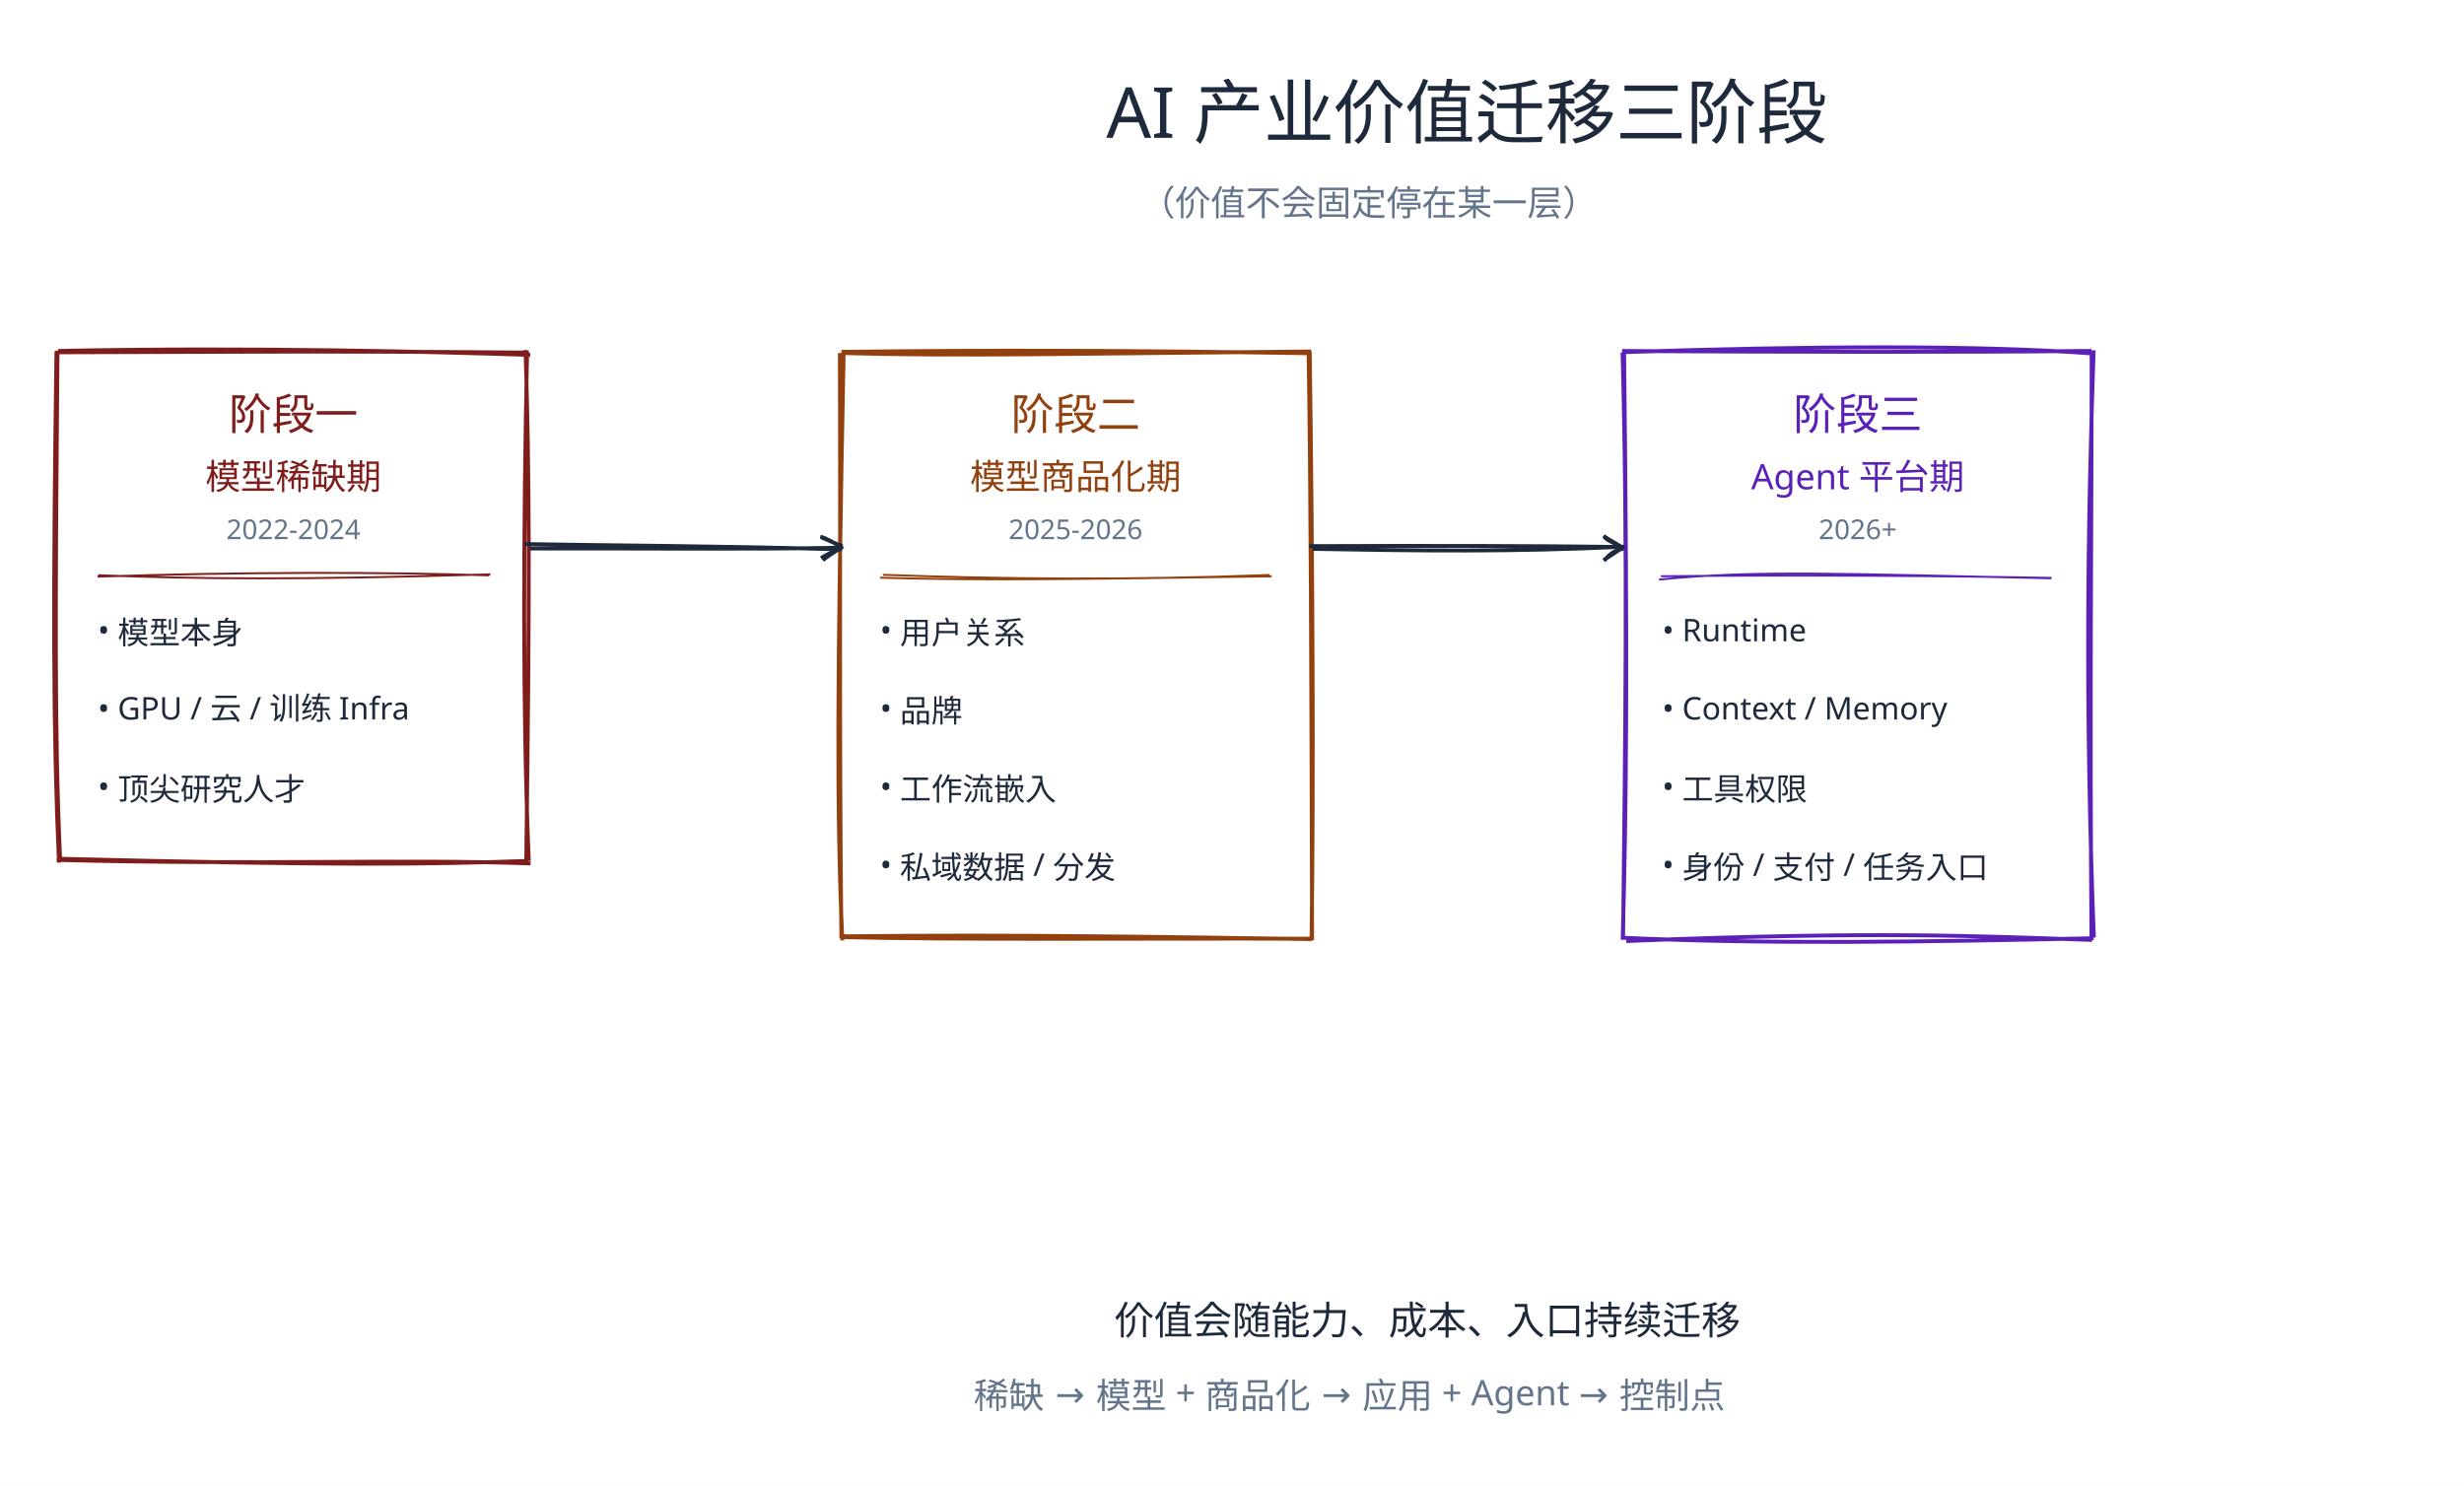
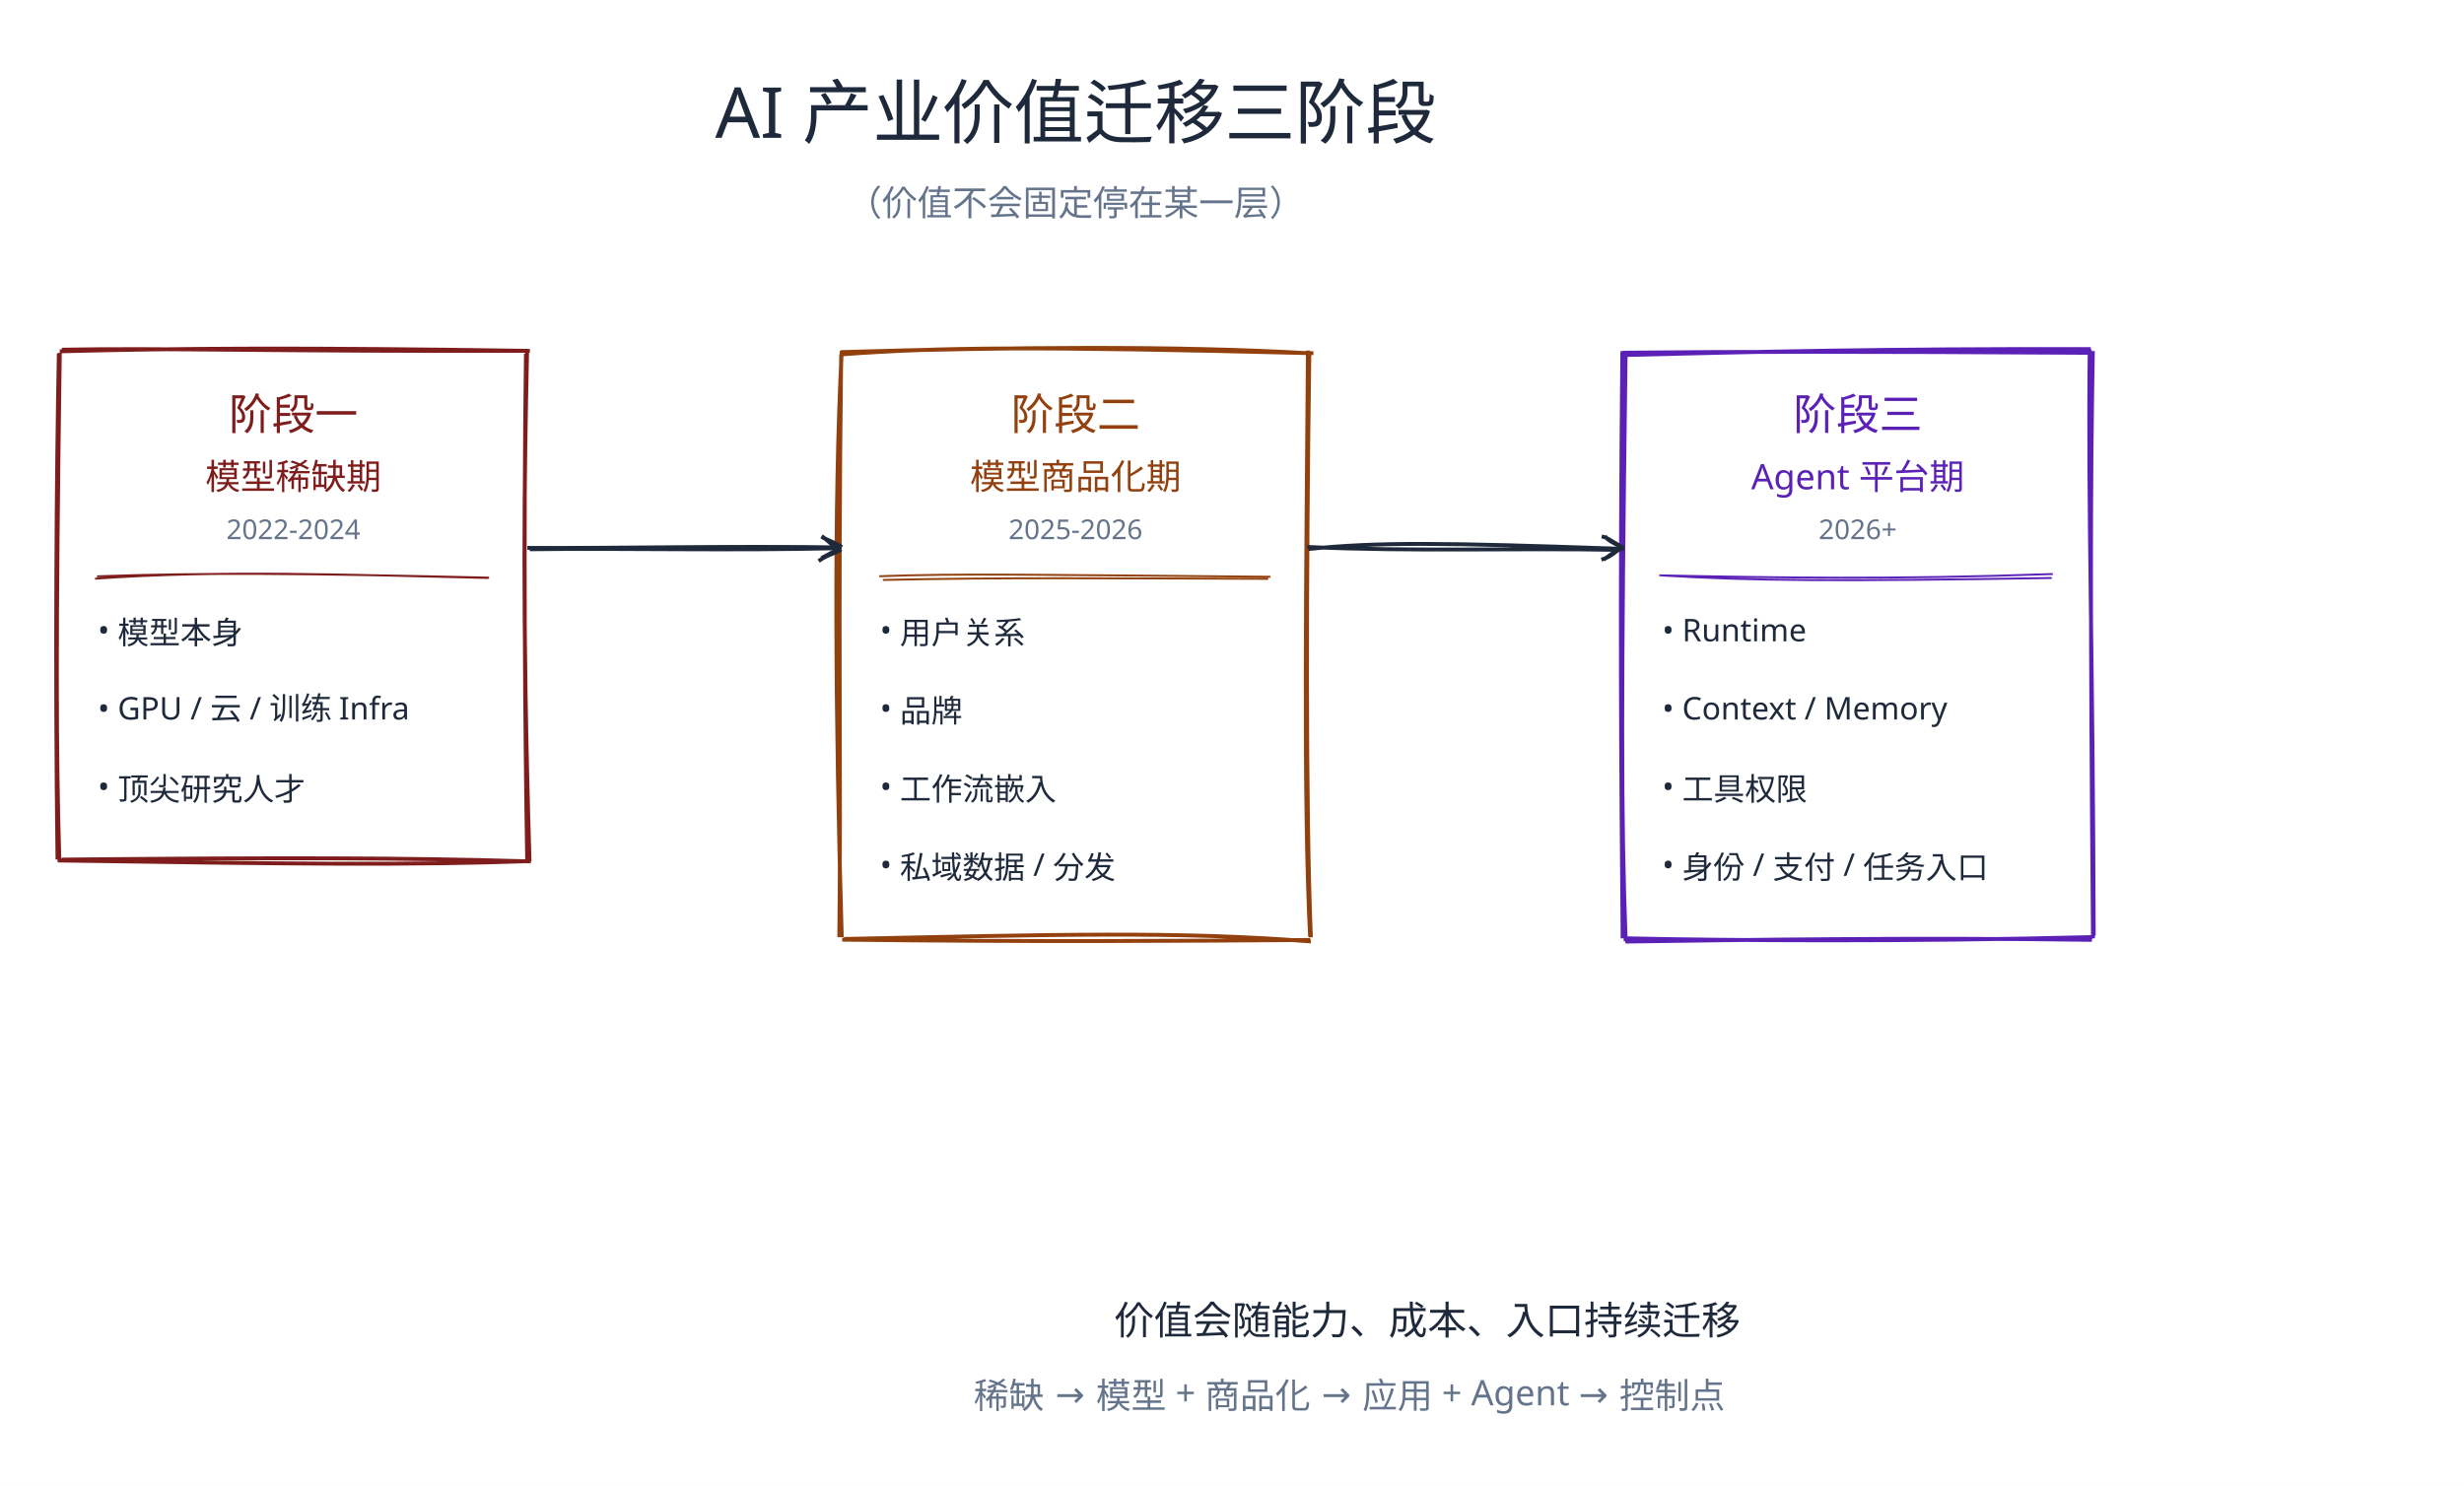
<svg xmlns="http://www.w3.org/2000/svg" width="1260" height="760" viewBox="0 0 1260 760">
  <rect width="100%" height="100%" fill="#ffffff" />
  <g>
-     <path d="M29.765 179.498 C125.944 177.484, 221.929 179.9, 271.171 181.527 M30.128 180.173 C94.223 180.123, 158.309 179.344, 270.377 180.338 M268.731 179.029 C270.739 240.735, 270.992 300.273, 269.089 441.366 M269.534 179.871 C267.679 270.473, 267.145 362.832, 270.39 440.394 M271.339 441.613 C204.371 439.253, 136.814 442.524, 28.986 439.814 M269.923 440.324 C220.393 442.076, 172.213 442.757, 30.511 439.229 M30.181 441.206 C27.082 373.567, 27.151 305.603, 28.871 179.715 M30.754 439.826 C27.781 374.731, 28.324 309.542, 29.396 179.337" stroke="#7f1d1d" stroke-width="2" fill="none" />
+     <path d="M31.655 178.856 C84.184 177.863, 141.391 179.802, 270.945 179.438 M30.568 179.69 C92.384 178.057, 155.619 177.717, 270.411 179.446 M268.952 180.902 C267.708 274.937, 268.417 370.514, 269.607 441.461 M269.518 180.424 C268.169 245.654, 266.879 309.873, 270.784 440.571 M271.452 440.582 C205.876 438.624, 143.011 438.629, 31.594 439.651 M270.139 440.463 C210.141 442.536, 150.898 441.937, 29.5 440.099 M29.41 439.566 C28.083 339.946, 28.916 242.178, 30.085 180.784 M30.358 440.218 C28.697 384.698, 28.508 329.042, 30.577 180.475" stroke="#7f1d1d" stroke-width="2" fill="none" />
  </g>
  <g>
-     <path d="M430.932 180.57 C491.747 182.3, 552.357 180.763, 670.509 179.776 M430.243 179.965 C502.35 179.108, 573.37 179.103, 669.814 180.684 M669.183 180.396 C670.318 252.891, 670.512 326.569, 670.97 480.939 M669.748 179.917 C671.301 291.485, 671.791 404.85, 670.685 480.196 M670.788 480.31 C595.362 479.257, 523.797 477.939, 430.456 478.882 M670.016 480.115 C580.899 479.856, 489.368 480.751, 430.627 479.289 M430.73 480.976 C427.862 415.647, 428.003 353.397, 431.409 180.696 M430.266 479.906 C429.085 378.381, 429.869 276.623, 429.493 180.566" stroke="#92400e" stroke-width="2" fill="none" />
+     <path d="M431.291 181.171 C480.232 177.645, 526.648 177.032, 671.635 180.66 M429.903 180.092 C516.159 177.536, 602.144 176.687, 670.36 180.746 M668.824 179.282 C667.979 294.48, 666.358 408.435, 669.948 479.093 M669.55 179.708 C667.97 296.83, 667.663 413.937, 670.33 479.415 M670.309 481.518 C603.631 476.166, 537.56 478.005, 431.615 480.257 M670.025 480.767 C600.184 481.261, 529.955 481.772, 430.641 480.591 M429.189 479.355 C430.17 399.686, 428.414 319.815, 430.157 181.295 M430.436 479.32 C427.157 368.158, 426.372 256.879, 430.443 179.449" stroke="#92400e" stroke-width="2" fill="none" />
  </g>
  <g>
-     <path d="M830.899 180.094 C922.508 176.996, 1013.548 176.4, 1070.82 180.857 M829.473 179.523 C917.214 180.018, 1003.477 180.194, 1069.49 179.486 M1070.606 179.148 C1067.482 271.303, 1066.274 363.371, 1070.717 479.499 M1069.596 179.57 C1069.622 267.468, 1068.55 354.525, 1069.506 479.806 M1069.818 480.732 C1013.64 478.875, 959.91 476.072, 831.644 481.305 M1070.611 479.858 C985.626 481.746, 903.345 483.047, 829.752 479.613 M829.987 478.831 C831.067 380.16, 832.492 281.259, 829.713 180.356 M829.785 480.659 C831.651 412.958, 832.41 346.315, 830.489 179.738" stroke="#5b21b6" stroke-width="2" fill="none" />
+     <path d="M828.904 181.617 C896.531 179.957, 961.875 178.304, 1069.135 178.549 M829.975 180.393 C890.358 179.826, 950.014 179.741, 1069.363 180.457 M1068.605 178.685 C1067.592 256.269, 1070.24 332.767, 1070.653 478.534 M1070.198 179.542 C1068.97 248.522, 1068.858 317.008, 1070.284 479.87 M1069.717 480.688 C978.422 479.406, 887.487 480.762, 831.16 481.573 M1070.121 479.274 C976.956 481.697, 883.321 481.094, 830.435 479.889 M831.321 481.439 C828.945 418.557, 828.973 355.665, 831.28 180.764 M829.762 479.946 C828.985 395.105, 828.295 310.309, 829.604 179.602" stroke="#5b21b6" stroke-width="2" fill="none" />
  </g>
  <g>
-     <path d="M50.169 294.204 C101.025 296.144, 153.751 296.69, 250.758 293.744 M49.895 294.929 C123.37 292.505, 196.537 292.485, 250.131 294.285" stroke="#7f1d1d" stroke-width="1" fill="none" />
+     <path d="M48.585 295.985 C114.112 291.448, 176.003 293.945, 249.547 295.615 M49.592 294.771 C103.394 292.805, 156.999 293.262, 250.092 295.443" stroke="#7f1d1d" stroke-width="1" fill="none" />
  </g>
  <g>
-     <path d="M451.457 293.981 C511.744 296.155, 577.536 296.821, 649.242 294.075 M450 295.478 C501.665 296.975, 552.377 296.229, 650.284 294.773" stroke="#92400e" stroke-width="1" fill="none" />
+     <path d="M451.471 296.632 C509.024 295.285, 570.531 295.825, 648.488 296.055 M449.638 294.718 C490.76 293.2, 531.482 294.022, 649.704 294.993" stroke="#92400e" stroke-width="1" fill="none" />
  </g>
  <g>
-     <path d="M848.367 296.44 C898.62 291.366, 943.887 293.576, 1048.858 295.78 M849.314 294.723 C923.373 293.977, 997.425 294.575, 1049.101 295.566" stroke="#5b21b6" stroke-width="1" fill="none" />
+     <path d="M848.507 294.27 C908.931 295.476, 969.069 296.477, 1049.75 293.586 M850.356 294.359 C895.145 297.106, 940.482 297.406, 1049.18 295.622" stroke="#5b21b6" stroke-width="1" fill="none" />
  </g>
  <g>
-     <path d="M268.319 278.271 C317.139 279.14, 363.72 279.116, 430.228 280.988 M270.843 280.528 C324.704 280.37, 379.409 281.051, 430.7 280.151" stroke="#1e293b" stroke-width="2" fill="none" />
+     <path d="M269.693 280.232 C319.604 280.433, 371.644 279.189, 429.677 279.986 M270.86 280.918 C320.222 280.291, 371.532 281.716, 429.63 280.367" stroke="#1e293b" stroke-width="2" fill="none" />
  </g>
  <g>
-     <path d="M420.097 274.879 C423.46 276.04, 426.509 278.025, 430.838 279.2 M419.457 274.461 C423.193 275.53, 426.657 277.713, 429.992 279.819 M431.102 279.379 C426.298 282.758, 422.574 284.703, 420.804 286.652 M430.588 280.166 C426.594 281.786, 423.057 283.485, 419.846 285.423" stroke="#1e293b" stroke-width="2" fill="none" />
+     <path d="M420.174 274.163 C422.858 275.989, 425.682 279.203, 429.305 281.197 M420.187 274.527 C421.58 275.606, 424.331 276.165, 430.55 279.748 M430.087 280.976 C427.758 283.004, 423.697 283.292, 418.618 286.95 M429.708 279.922 C427.842 281.529, 425.185 282.628, 420.077 285.438" stroke="#1e293b" stroke-width="2" fill="none" />
  </g>
  <g>
-     <path d="M671.192 280.727 C723.901 281.69, 773.635 282.372, 830.71 279.597 M669.495 279.325 C728.613 279.114, 786.3 279.162, 830.162 279.765" stroke="#1e293b" stroke-width="2" fill="none" />
+     <path d="M668.482 279.746 C722.402 282.244, 775.587 280.209, 828.189 281.252 M669.105 280.799 C704.957 277.135, 737.823 277.535, 829.093 280.707" stroke="#1e293b" stroke-width="2" fill="none" />
  </g>
  <g>
-     <path d="M820.336 274.466 C821.686 276.699, 826.463 277.701, 829.981 280.7 M819.957 274.072 C822.792 276.177, 826.884 278.032, 830.133 280.524 M830.085 280.686 C825.304 281.241, 822.162 284.319, 820.492 286.711 M830.388 279.751 C828.131 281.065, 825.724 282.793, 819.975 286.563" stroke="#1e293b" stroke-width="2" fill="none" />
+     <path d="M820.642 274.134 C822.149 276.503, 825.584 277.881, 829.34 280.025 M819.05 274.366 C822.159 274.935, 823.279 276.447, 830.089 280.099 M830.081 279.655 C825.907 281.889, 824.569 284.573, 818.894 286.243 M830.478 280.46 C827.598 280.826, 825.005 282.568, 820.061 286.22" stroke="#1e293b" stroke-width="2" fill="none" />
  </g>
-   <text x="750" y="70.5" font-family="'Comic Sans MS', 'Marker Felt', sans-serif" font-size="36" fill="#1e293b" text-anchor="middle" dominant-baseline="alphabetic">AI 产业价值迁移三阶段</text>
-   <text x="700" y="110.25" font-family="'Comic Sans MS', 'Marker Felt', sans-serif" font-size="18" fill="#64748b" text-anchor="middle" dominant-baseline="alphabetic">（价值不会固定停在某一层）</text>
+   <text x="550" y="70.5" font-family="'Comic Sans MS', 'Marker Felt', sans-serif" font-size="36" fill="#1e293b" text-anchor="middle" dominant-baseline="alphabetic">AI 产业价值迁移三阶段</text>
+   <text x="550" y="110.25" font-family="'Comic Sans MS', 'Marker Felt', sans-serif" font-size="18" fill="#64748b" text-anchor="middle" dominant-baseline="alphabetic">（价值不会固定停在某一层）</text>
  <text x="150" y="219.75" font-family="'Comic Sans MS', 'Marker Felt', sans-serif" font-size="22" fill="#7f1d1d" text-anchor="middle" dominant-baseline="alphabetic">阶段一</text>
  <text x="150" y="250.25" font-family="'Comic Sans MS', 'Marker Felt', sans-serif" font-size="18" fill="#7f1d1d" text-anchor="middle" dominant-baseline="alphabetic">模型稀缺期</text>
  <text x="150" y="275.75" font-family="'Comic Sans MS', 'Marker Felt', sans-serif" font-size="14" fill="#64748b" text-anchor="middle" dominant-baseline="alphabetic">2022-2024</text>
  <text x="50" y="328" font-family="'Comic Sans MS', 'Marker Felt', sans-serif" font-size="16" fill="#1e293b" text-anchor="start" dominant-baseline="alphabetic">• 模型本身</text>
  <text x="50" y="368" font-family="'Comic Sans MS', 'Marker Felt', sans-serif" font-size="16" fill="#1e293b" text-anchor="start" dominant-baseline="alphabetic">• GPU / 云 / 训练 Infra</text>
  <text x="50" y="408" font-family="'Comic Sans MS', 'Marker Felt', sans-serif" font-size="16" fill="#1e293b" text-anchor="start" dominant-baseline="alphabetic">• 顶尖研究人才</text>
  <text x="550" y="219.75" font-family="'Comic Sans MS', 'Marker Felt', sans-serif" font-size="22" fill="#92400e" text-anchor="middle" dominant-baseline="alphabetic">阶段二</text>
  <text x="550" y="250.25" font-family="'Comic Sans MS', 'Marker Felt', sans-serif" font-size="18" fill="#92400e" text-anchor="middle" dominant-baseline="alphabetic">模型商品化期</text>
  <text x="550" y="275.75" font-family="'Comic Sans MS', 'Marker Felt', sans-serif" font-size="14" fill="#64748b" text-anchor="middle" dominant-baseline="alphabetic">2025-2026</text>
  <text x="450" y="328" font-family="'Comic Sans MS', 'Marker Felt', sans-serif" font-size="16" fill="#1e293b" text-anchor="start" dominant-baseline="alphabetic">• 用户关系</text>
  <text x="450" y="368" font-family="'Comic Sans MS', 'Marker Felt', sans-serif" font-size="16" fill="#1e293b" text-anchor="start" dominant-baseline="alphabetic">• 品牌</text>
  <text x="450" y="408" font-family="'Comic Sans MS', 'Marker Felt', sans-serif" font-size="16" fill="#1e293b" text-anchor="start" dominant-baseline="alphabetic">• 工作流嵌入</text>
  <text x="450" y="448" font-family="'Comic Sans MS', 'Marker Felt', sans-serif" font-size="16" fill="#1e293b" text-anchor="start" dominant-baseline="alphabetic">• 私域数据 / 分发</text>
  <text x="950" y="219.75" font-family="'Comic Sans MS', 'Marker Felt', sans-serif" font-size="22" fill="#5b21b6" text-anchor="middle" dominant-baseline="alphabetic">阶段三</text>
  <text x="950" y="250.25" font-family="'Comic Sans MS', 'Marker Felt', sans-serif" font-size="18" fill="#5b21b6" text-anchor="middle" dominant-baseline="alphabetic">Agent 平台期</text>
  <text x="950" y="275.75" font-family="'Comic Sans MS', 'Marker Felt', sans-serif" font-size="14" fill="#64748b" text-anchor="middle" dominant-baseline="alphabetic">2026+</text>
  <text x="850" y="328" font-family="'Comic Sans MS', 'Marker Felt', sans-serif" font-size="16" fill="#1e293b" text-anchor="start" dominant-baseline="alphabetic">• Runtime</text>
  <text x="850" y="368" font-family="'Comic Sans MS', 'Marker Felt', sans-serif" font-size="16" fill="#1e293b" text-anchor="start" dominant-baseline="alphabetic">• Context / Memory</text>
  <text x="850" y="408" font-family="'Comic Sans MS', 'Marker Felt', sans-serif" font-size="16" fill="#1e293b" text-anchor="start" dominant-baseline="alphabetic">• 工具权限</text>
  <text x="850" y="448" font-family="'Comic Sans MS', 'Marker Felt', sans-serif" font-size="16" fill="#1e293b" text-anchor="start" dominant-baseline="alphabetic">• 身份 / 支付 / 任务入口</text>
  <text x="730" y="682.5" font-family="'Comic Sans MS', 'Marker Felt', sans-serif" font-size="20" fill="#1e293b" text-anchor="middle" dominant-baseline="alphabetic">价值会随能力、成本、入口持续迁移</text>
  <text x="690" y="720.25" font-family="'Comic Sans MS', 'Marker Felt', sans-serif" font-size="18" fill="#64748b" text-anchor="middle" dominant-baseline="alphabetic">稀缺 → 模型 + 商品化 → 应用 + Agent → 控制点</text>
</svg>
